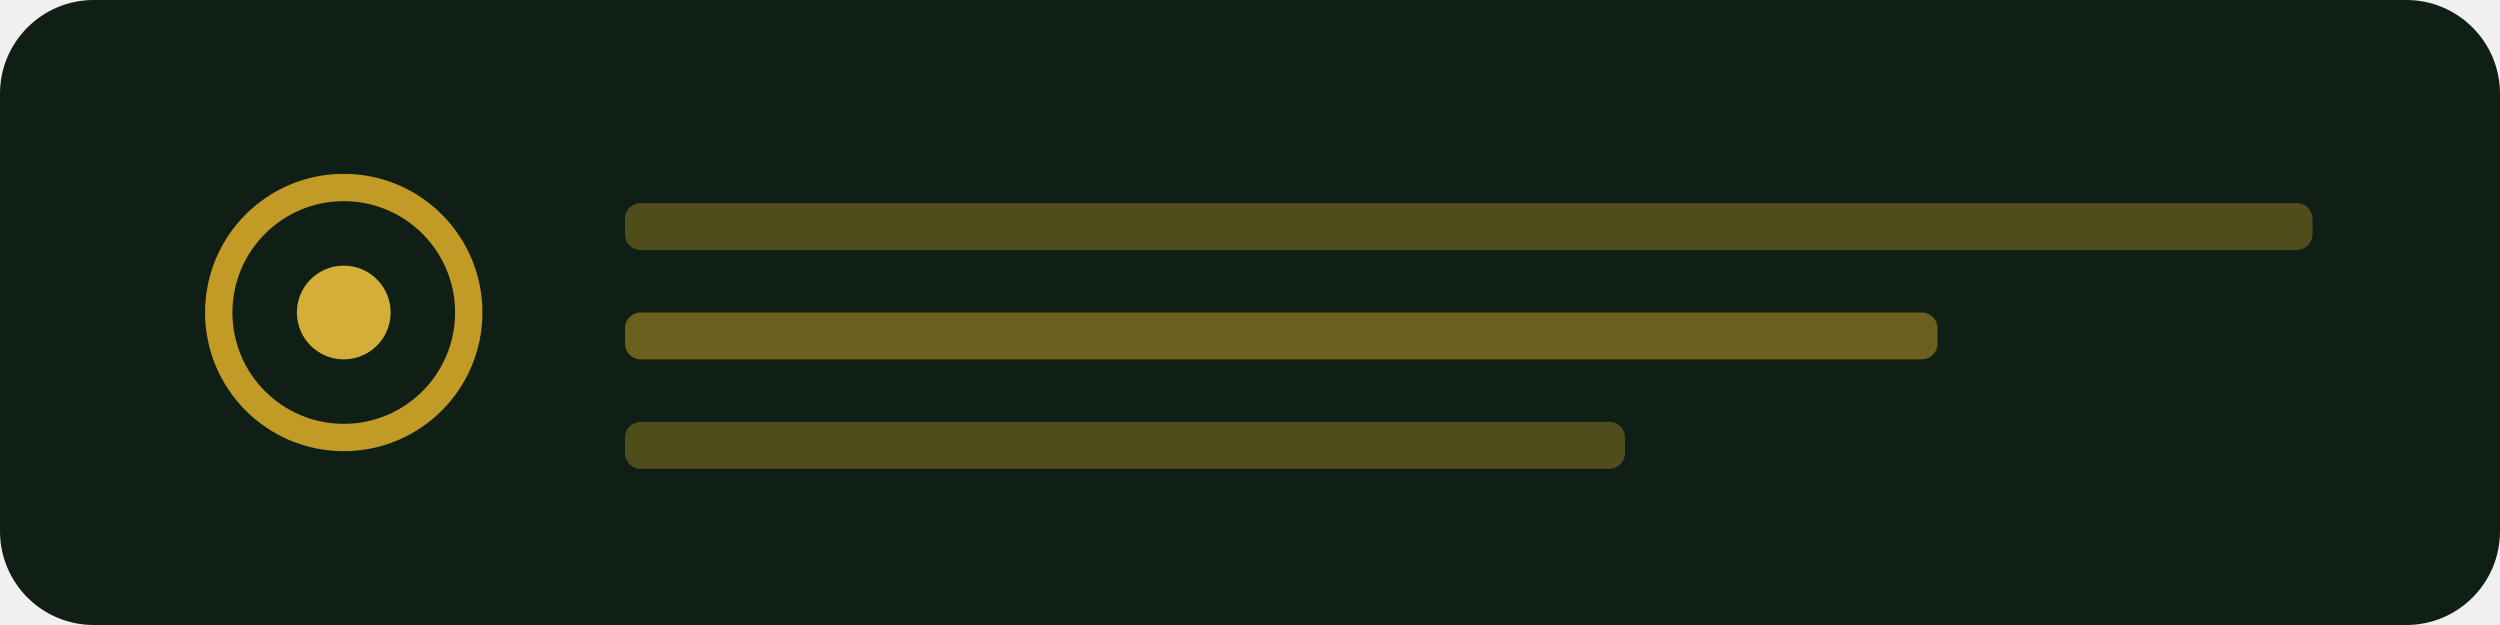
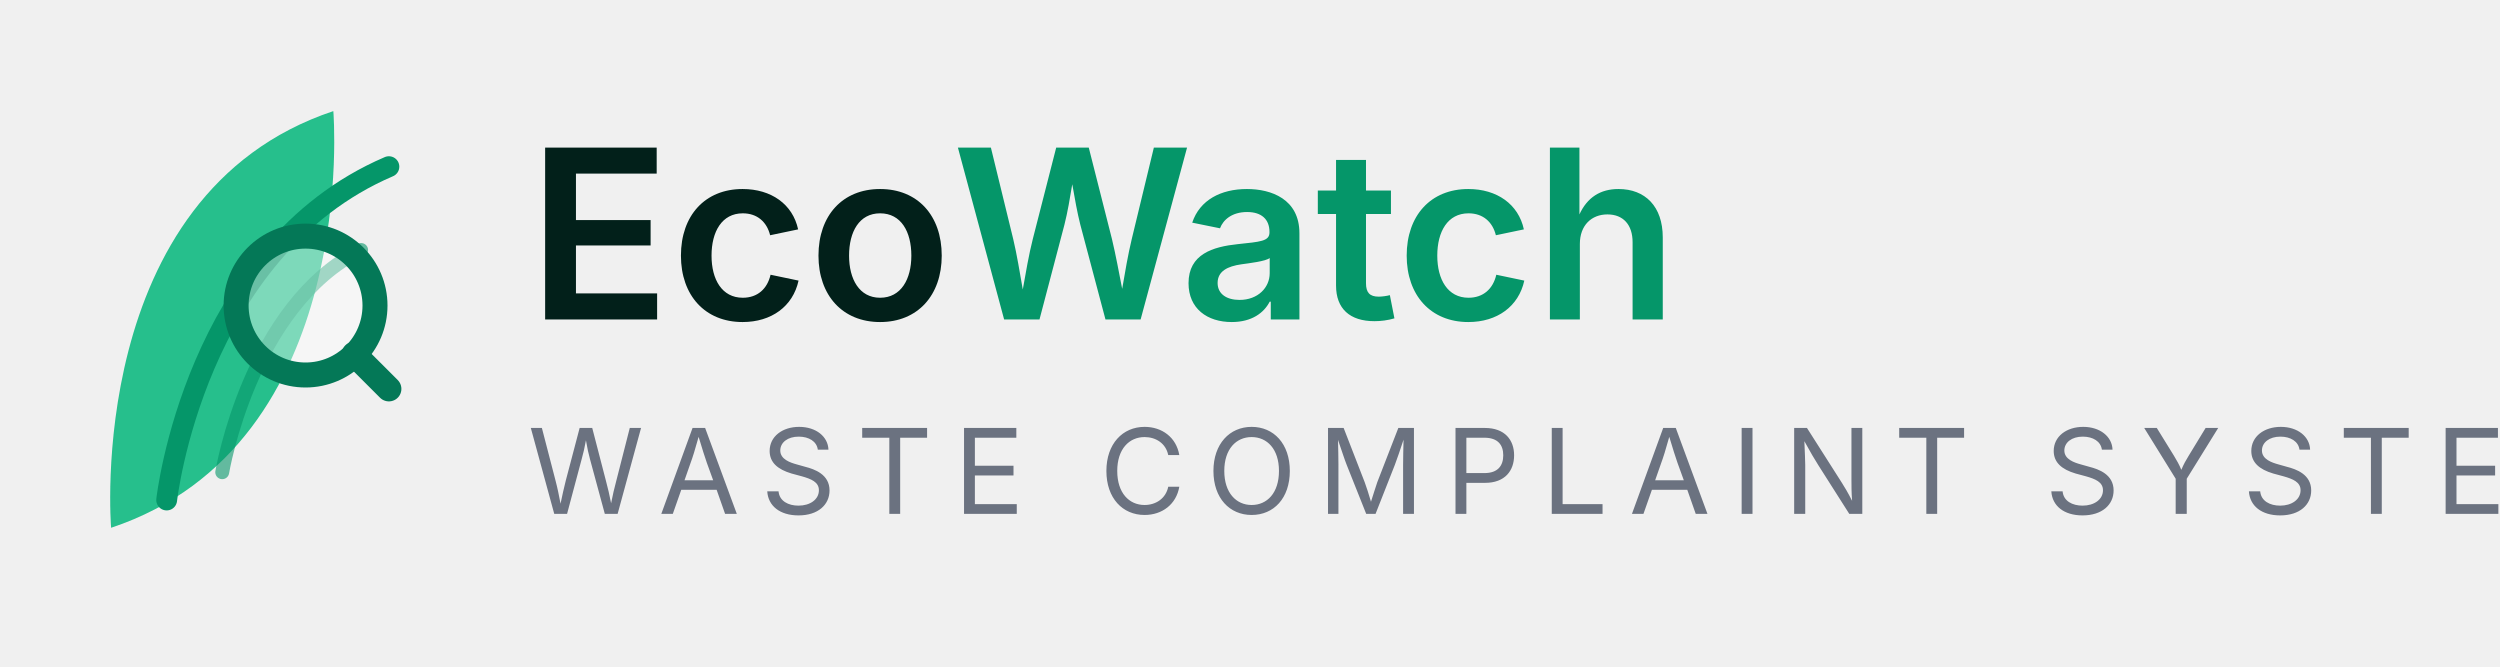
- <svg xmlns="http://www.w3.org/2000/svg" width="160" height="40" viewBox="0 0 160 40" fill="none" aria-hidden="true">
-   <rect width="160" height="40" rx="6" fill="#0f1f16" />
-   <circle cx="22" cy="20" r="8" stroke="#c9a227" stroke-width="1.75" fill="none" opacity="0.95" />
-   <circle cx="22" cy="20" r="3" fill="#d4af37" />
-   <rect x="40" y="13" width="108" height="3" rx="1" fill="#c9a227" opacity="0.35" />
-   <rect x="40" y="20" width="84" height="3" rx="1" fill="#c9a227" opacity="0.5" />
-   <rect x="40" y="27" width="64" height="3" rx="1" fill="#c9a227" opacity="0.35" />
+ <svg xmlns="http://www.w3.org/2000/svg" viewBox="0 0 180 48" fill="none">
+   <g>
+     <path d="M8 38C8 38 6 14 24 8C24 8 26 32 8 38Z" fill="#10b981" opacity="0.9" />
+     <path d="M12 36C12 36 14 18 28 12" stroke="#059669" stroke-width="1.5" stroke-linecap="round" fill="none" />
+     <path d="M16 34C16 34 18 22 26 18" stroke="#059669" stroke-width="1" stroke-linecap="round" fill="none" opacity="0.6" />
+     <circle cx="22" cy="22" r="5" stroke="#047857" stroke-width="1.8" fill="white" fill-opacity="0.4" />
+     <line x1="25.5" y1="25.5" x2="28" y2="28" stroke="#047857" stroke-width="1.8" stroke-linecap="round" />
+   </g>
+   <text x="38" y="23" font-family="Poppins, -apple-system, BlinkMacSystemFont, sans-serif" font-size="17" font-weight="600" fill="#02201a">
+     Eco<tspan fill="#059669">Watch</tspan>
+   </text>
+   <text x="38" y="37" font-family="Poppins, -apple-system, BlinkMacSystemFont, sans-serif" font-size="8.5" font-weight="400" fill="#6b7280" letter-spacing="1.5">
+     WASTE COMPLAINT SYSTEM
+   </text>
</svg>
